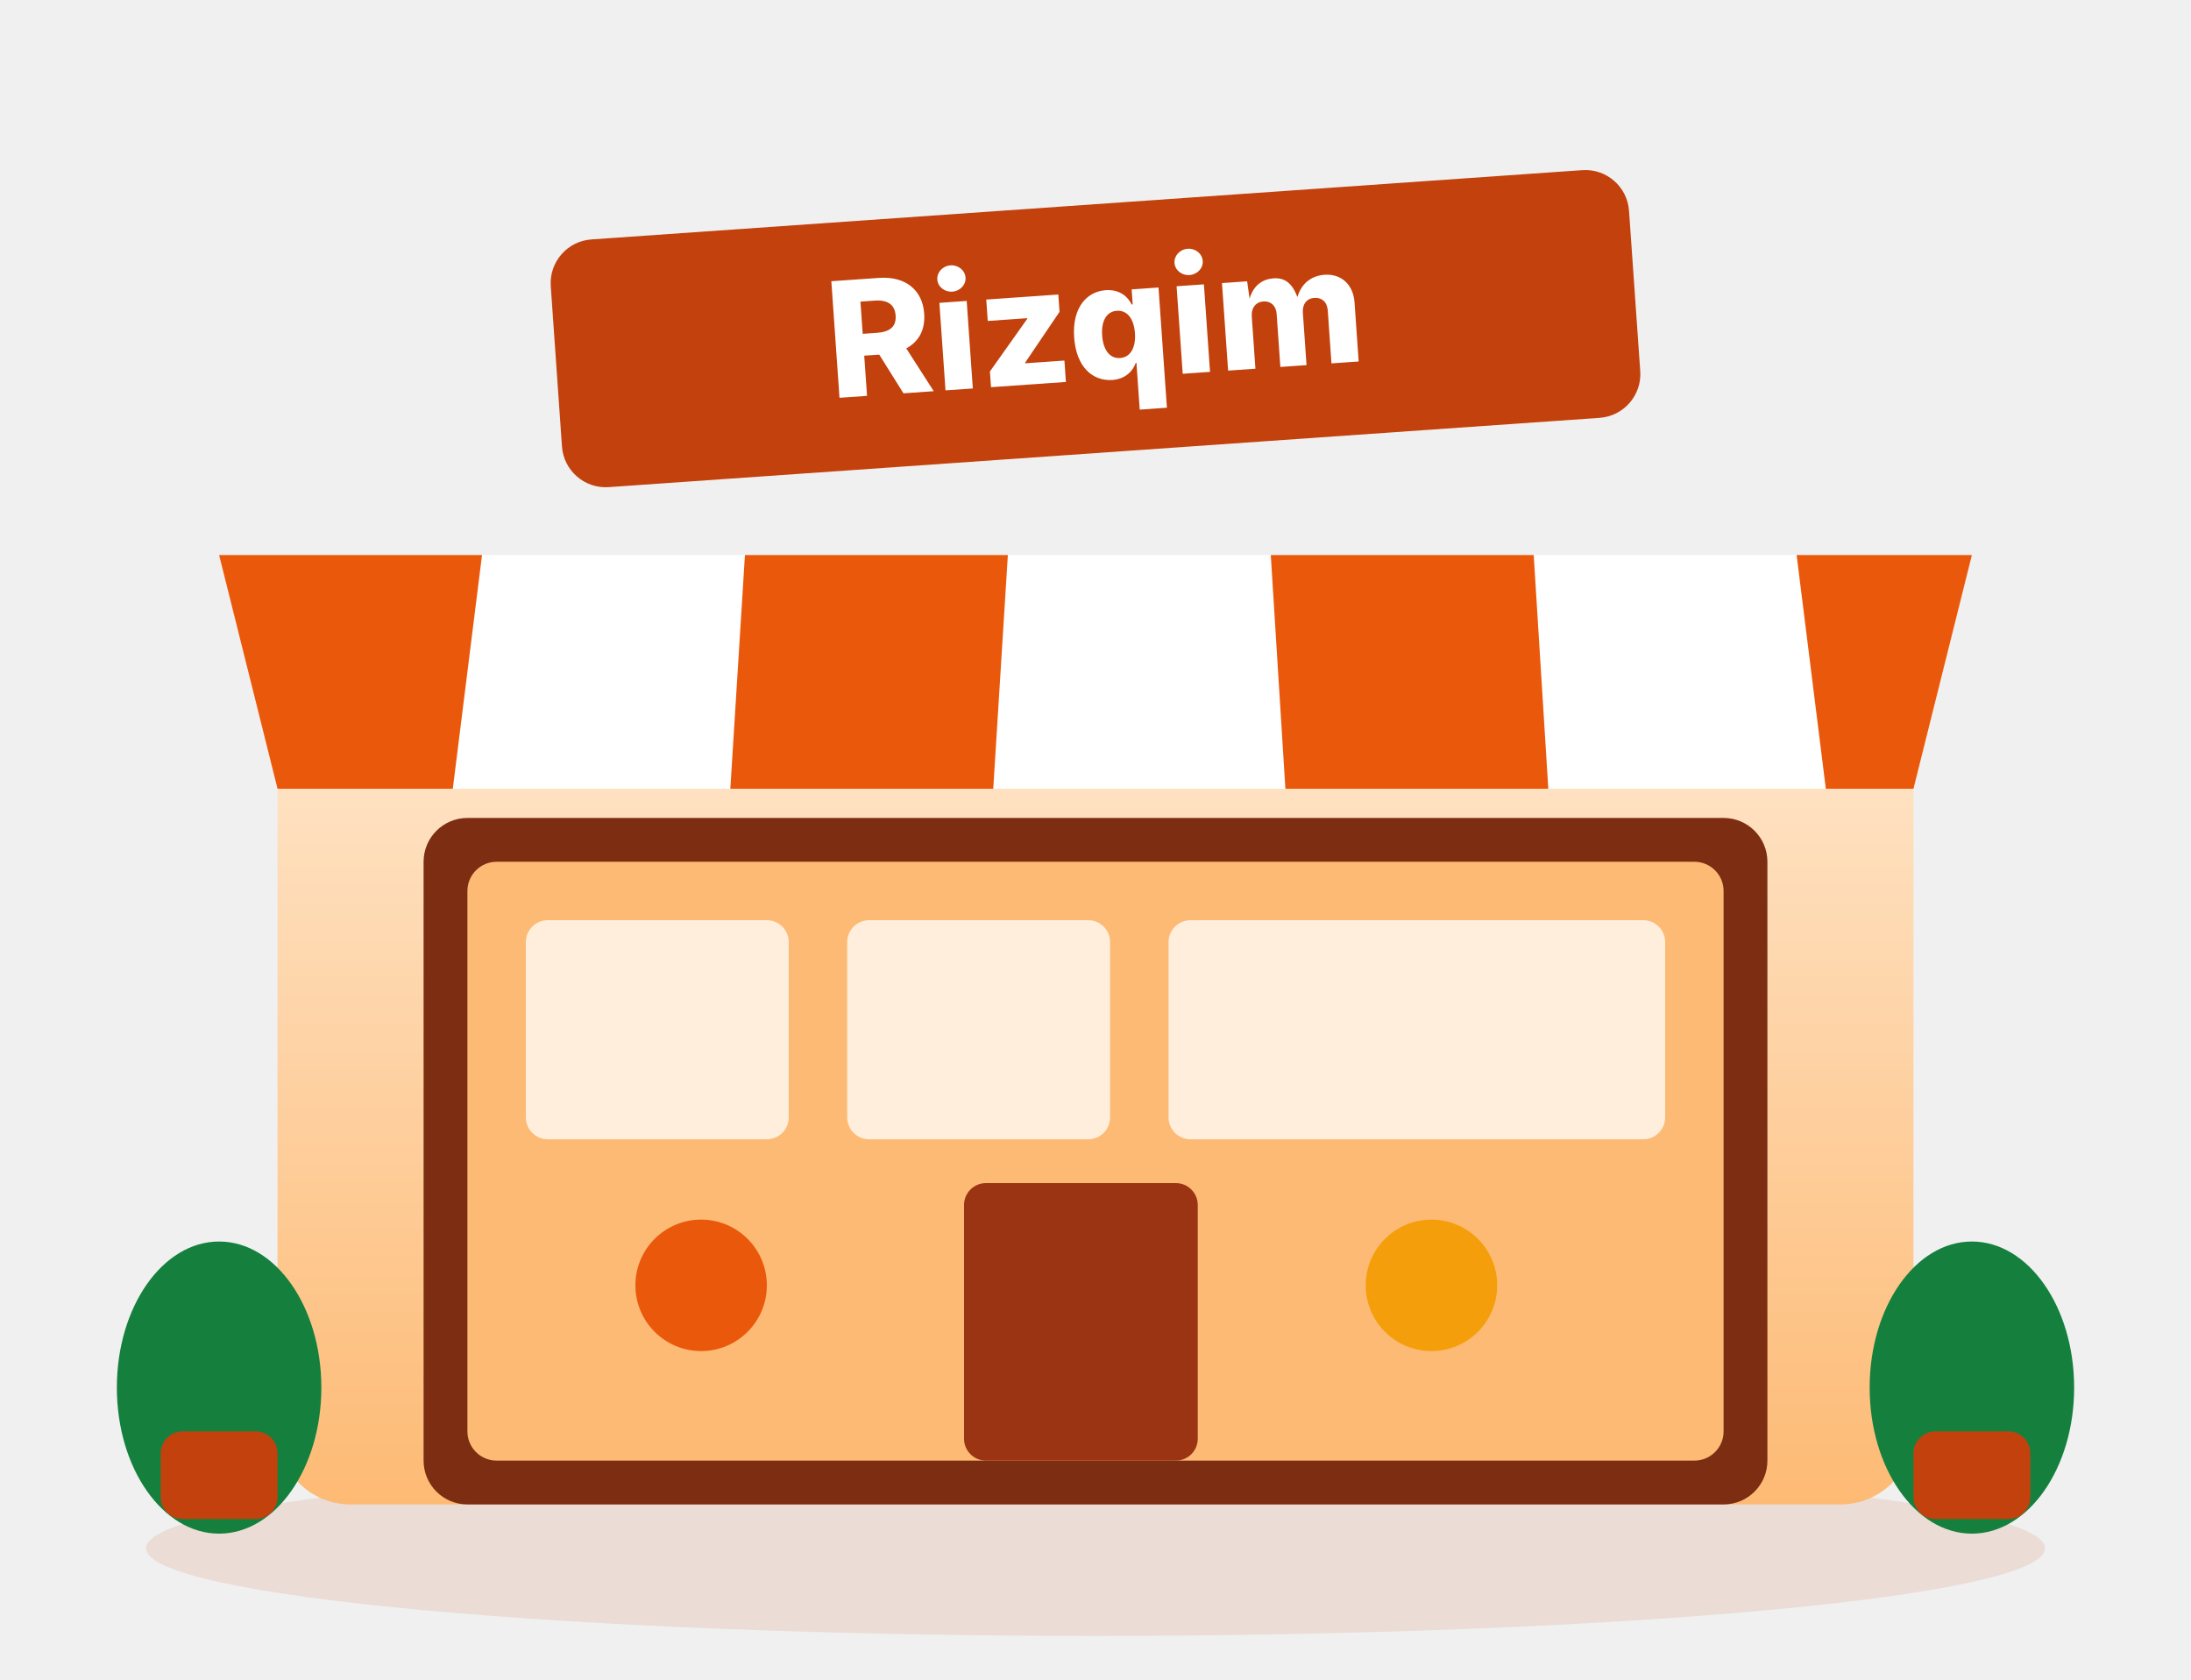
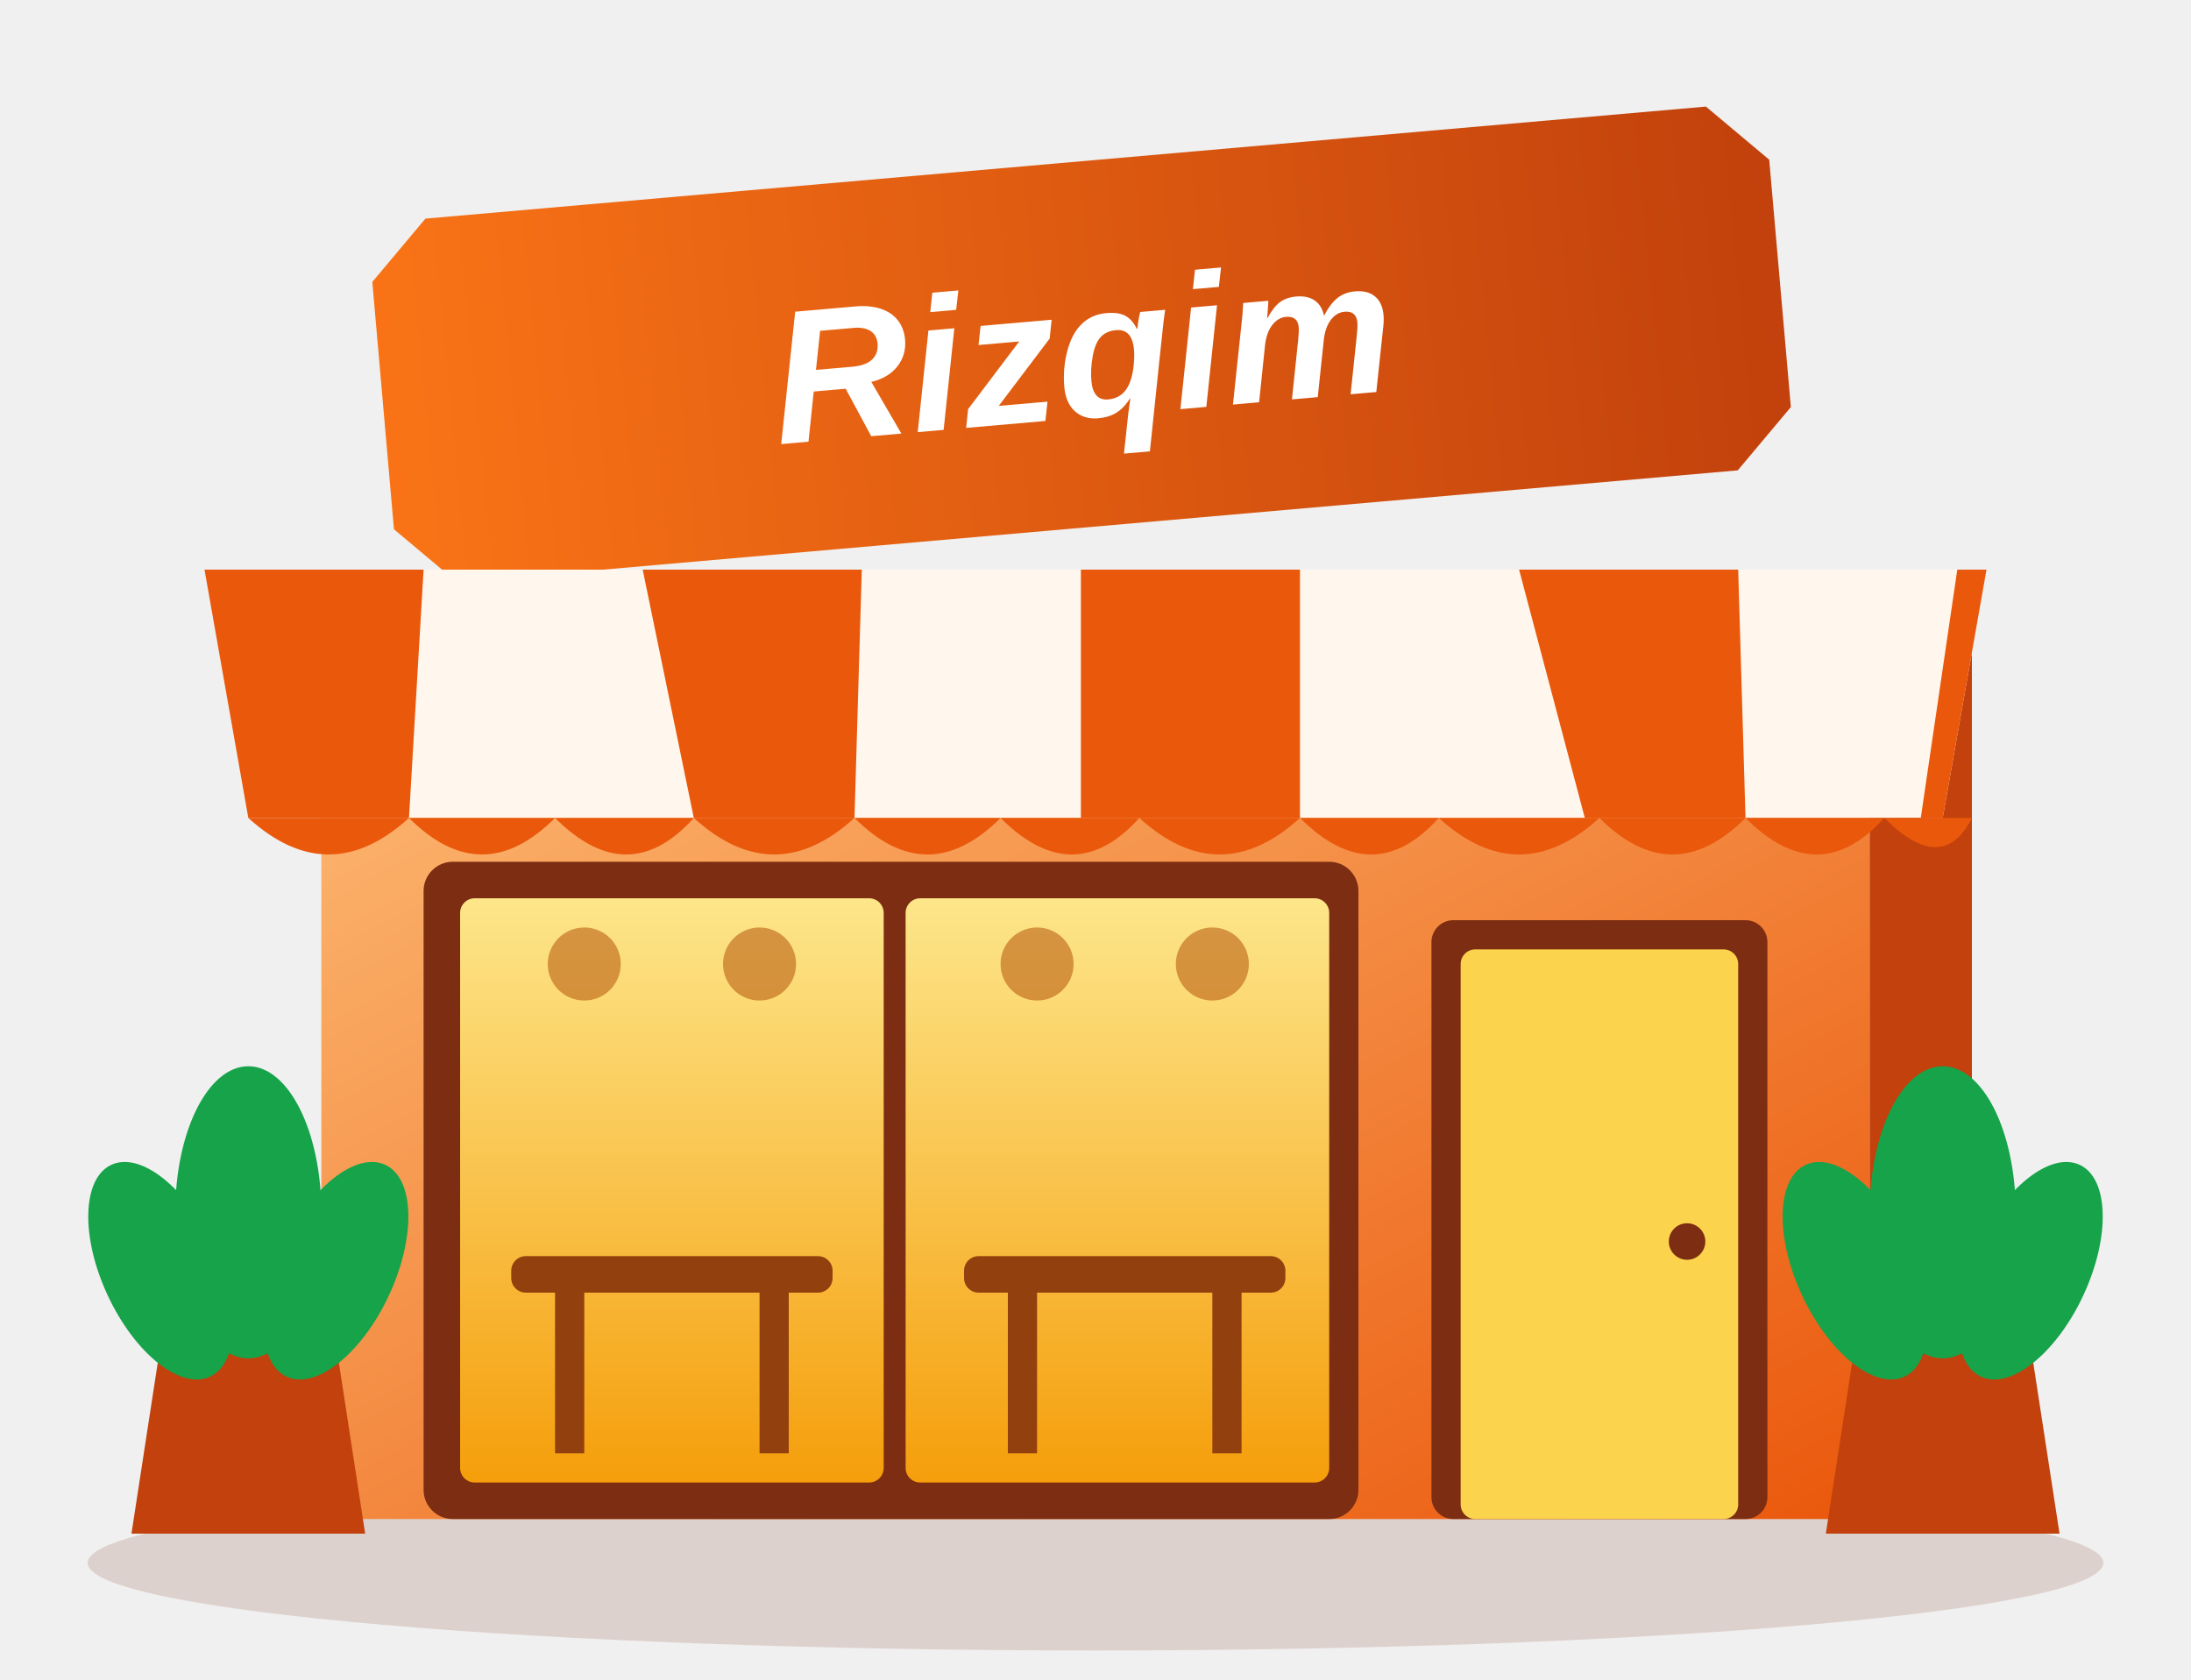
<svg xmlns="http://www.w3.org/2000/svg" viewBox="0 0 300 230" aria-hidden="true">
  <defs>
-     <linearGradient id="sb" x1="0" y1="0" x2="0" y2="1">
-       <stop offset="0" stop-color="#FFEBD5" />
-       <stop offset="1" stop-color="#FDBA74" />
+     <linearGradient id="sw" x1="0" y1="0" x2="1" y2="1">
+       <stop offset="0" stop-color="#FDBA74" />
+       <stop offset="1" stop-color="#EA580C" />
+     </linearGradient>
+     <linearGradient id="sg" x1="0" y1="0" x2="0" y2="1">
+       <stop offset="0" stop-color="#FDE68A" />
+       <stop offset="1" stop-color="#F59E0B" />
+     </linearGradient>
+     <linearGradient id="ss" x1="0" y1="0" x2="1" y2="0">
+       <stop offset="0" stop-color="#F97316" />
+       <stop offset="1" stop-color="#C2410C" />
    </linearGradient>
  </defs>
-   <ellipse cx="150" cy="212" rx="130" ry="12" fill="#C2410C" opacity=".12" />
-   <rect x="38" y="82" width="224" height="124" rx="10" fill="url(#sb)" />
-   <rect x="58" y="112" width="184" height="94" rx="6" fill="#7C2D12" />
-   <rect x="64" y="118" width="172" height="82" rx="4" fill="#FDBA74" />
-   <g fill="#FFF7ED" opacity=".85">
-     <rect x="72" y="126" width="36" height="30" rx="3" />
-     <rect x="116" y="126" width="36" height="30" rx="3" />
-     <rect x="160" y="126" width="68" height="30" rx="3" />
+   <ellipse cx="150" cy="214" rx="138" ry="12" fill="#7C2D12" opacity=".16" />
+   <path d="M44 92h212v116H44Z" fill="url(#sw)" />
+   <path d="M256 92l14-8v116l-14 8Z" fill="#C2410C" />
+   <rect x="58" y="118" width="128" height="90" rx="4" fill="#7C2D12" />
+   <rect x="63" y="123" width="58" height="80" rx="2" fill="url(#sg)" />
+   <rect x="124" y="123" width="58" height="80" rx="2" fill="url(#sg)" />
+   <g fill="#B45309" opacity=".55">
+     <circle cx="80" cy="132" r="5" />
+     <circle cx="104" cy="132" r="5" />
+     <circle cx="142" cy="132" r="5" />
+     <circle cx="166" cy="132" r="5" />
  </g>
-   <circle cx="96" cy="176" r="9" fill="#EA580C" />
-   <circle cx="196" cy="176" r="9" fill="#F59E0B" />
-   <rect x="132" y="162" width="32" height="38" rx="3" fill="#9A3412" />
-   <rect x="76" y="28" width="148" height="34" rx="6" fill="#C2410C" transform="rotate(-4 150 45)" />
-   <text x="150" y="52" text-anchor="middle" font-family="'Segoe UI',Inter,Roboto,Arial,sans-serif" font-weight="800" font-size="22" fill="#fff" transform="rotate(-4 150 45)">Rizqim</text>
+   <g fill="#92400E">
+     <rect x="70" y="172" width="44" height="5" rx="2" />
+     <rect x="76" y="177" width="4" height="22" />
+     <rect x="104" y="177" width="4" height="22" />
+     <rect x="132" y="172" width="44" height="5" rx="2" />
+     <rect x="138" y="177" width="4" height="22" />
+     <rect x="166" y="177" width="4" height="22" />
+   </g>
+   <rect x="196" y="126" width="46" height="82" rx="3" fill="#7C2D12" />
+   <rect x="200" y="130" width="38" height="78" rx="2" fill="#FCD34D" />
+   <circle cx="231" cy="170" r="2.5" fill="#7C2D12" />
+   <path d="M60 22h176l8 8v34l-8 8H60l-8-8V30Z" fill="url(#ss)" transform="rotate(-5 150 46)" />
+   <g transform="rotate(-5 150 46)" fill="#fff">
+     <text x="148" y="57" text-anchor="middle" font-family="'Plus Jakarta Sans','Segoe UI',Arial,sans-serif" font-weight="800" font-style="italic" font-size="26">Rizqim</text>
+   </g>
+   <path d="M28 78h244l-6 34H34Z" fill="#FFF7ED" />
+   <path d="M28 78h30l-2 34H34ZM88 78h30l-1 34H95ZM148 78h30v34h-30ZM208 78h30l1 34h-22ZM268 78h4l-6 34h-3Z" fill="#EA580C" />
+   <path d="M34 112q11 10 22 0q10 10 20 0q10 10 19 0q11 10 22 0q10 10 20 0q10 10 19 0q11 10 22 0q10 10 19 0q11 10 22 0q10 10 20 0q10 10 19 0q8 8 12 0Z" fill="#EA580C" />
  <g>
-     <path d="M30 76H270L262 108H38Z" fill="#fff" />
-     <path d="M30 76H66L62 108H38ZM102 76H138L136 108H100ZM174 76H210L212 108H176ZM246 76H270L262 108H250Z" fill="#EA580C" />
+     <path d="M18 210l4-26h24l4 26Z" fill="#C2410C" />
+     <g fill="#16A34A">
+       <ellipse cx="34" cy="166" rx="10" ry="20" />
+       <ellipse cx="22" cy="174" rx="8" ry="16" transform="rotate(-25 22 174)" />
+       <ellipse cx="46" cy="174" rx="8" ry="16" transform="rotate(25 46 174)" />
+     </g>
  </g>
-   <g fill="#15803D">
-     <ellipse cx="30" cy="190" rx="14" ry="20" />
-     <ellipse cx="270" cy="190" rx="14" ry="20" />
+   <g>
+     <path d="M250 210l4-26h24l4 26Z" fill="#C2410C" />
+     <g fill="#16A34A">
+       <ellipse cx="266" cy="166" rx="10" ry="20" />
+       <ellipse cx="254" cy="174" rx="8" ry="16" transform="rotate(-25 254 174)" />
+       <ellipse cx="278" cy="174" rx="8" ry="16" transform="rotate(25 278 174)" />
+     </g>
  </g>
-   <rect x="22" y="196" width="16" height="12" rx="3" fill="#C2410C" />
-   <rect x="262" y="196" width="16" height="12" rx="3" fill="#C2410C" />
</svg>
